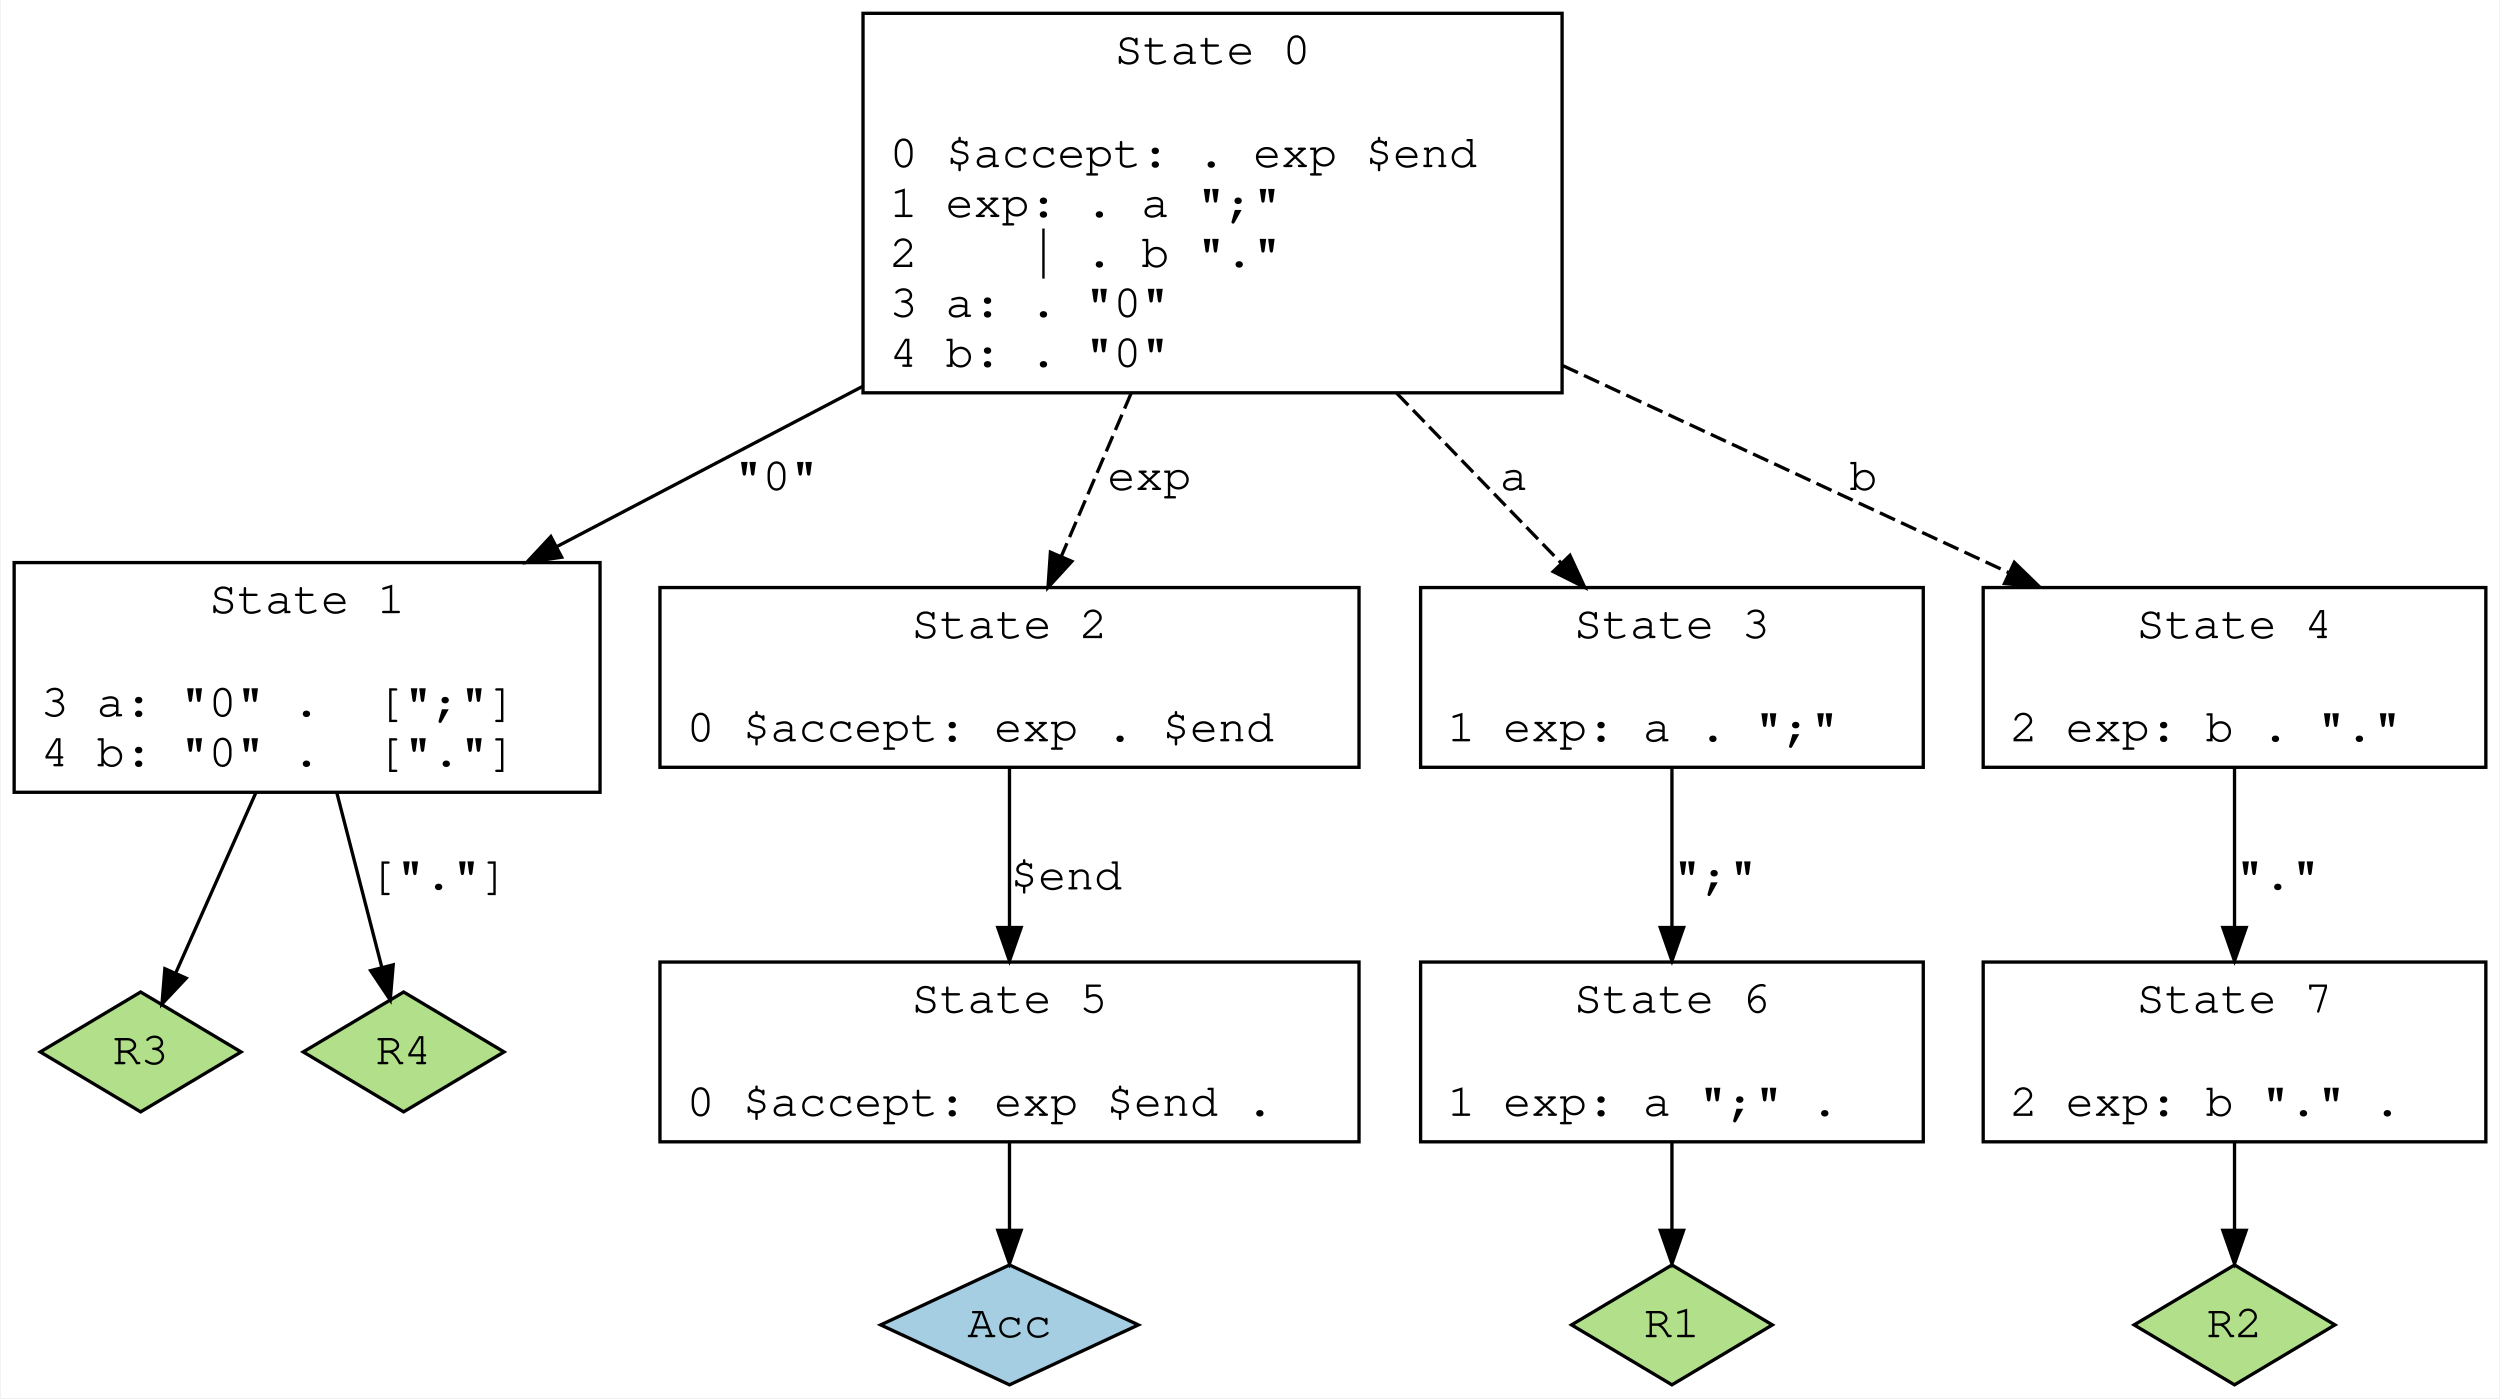
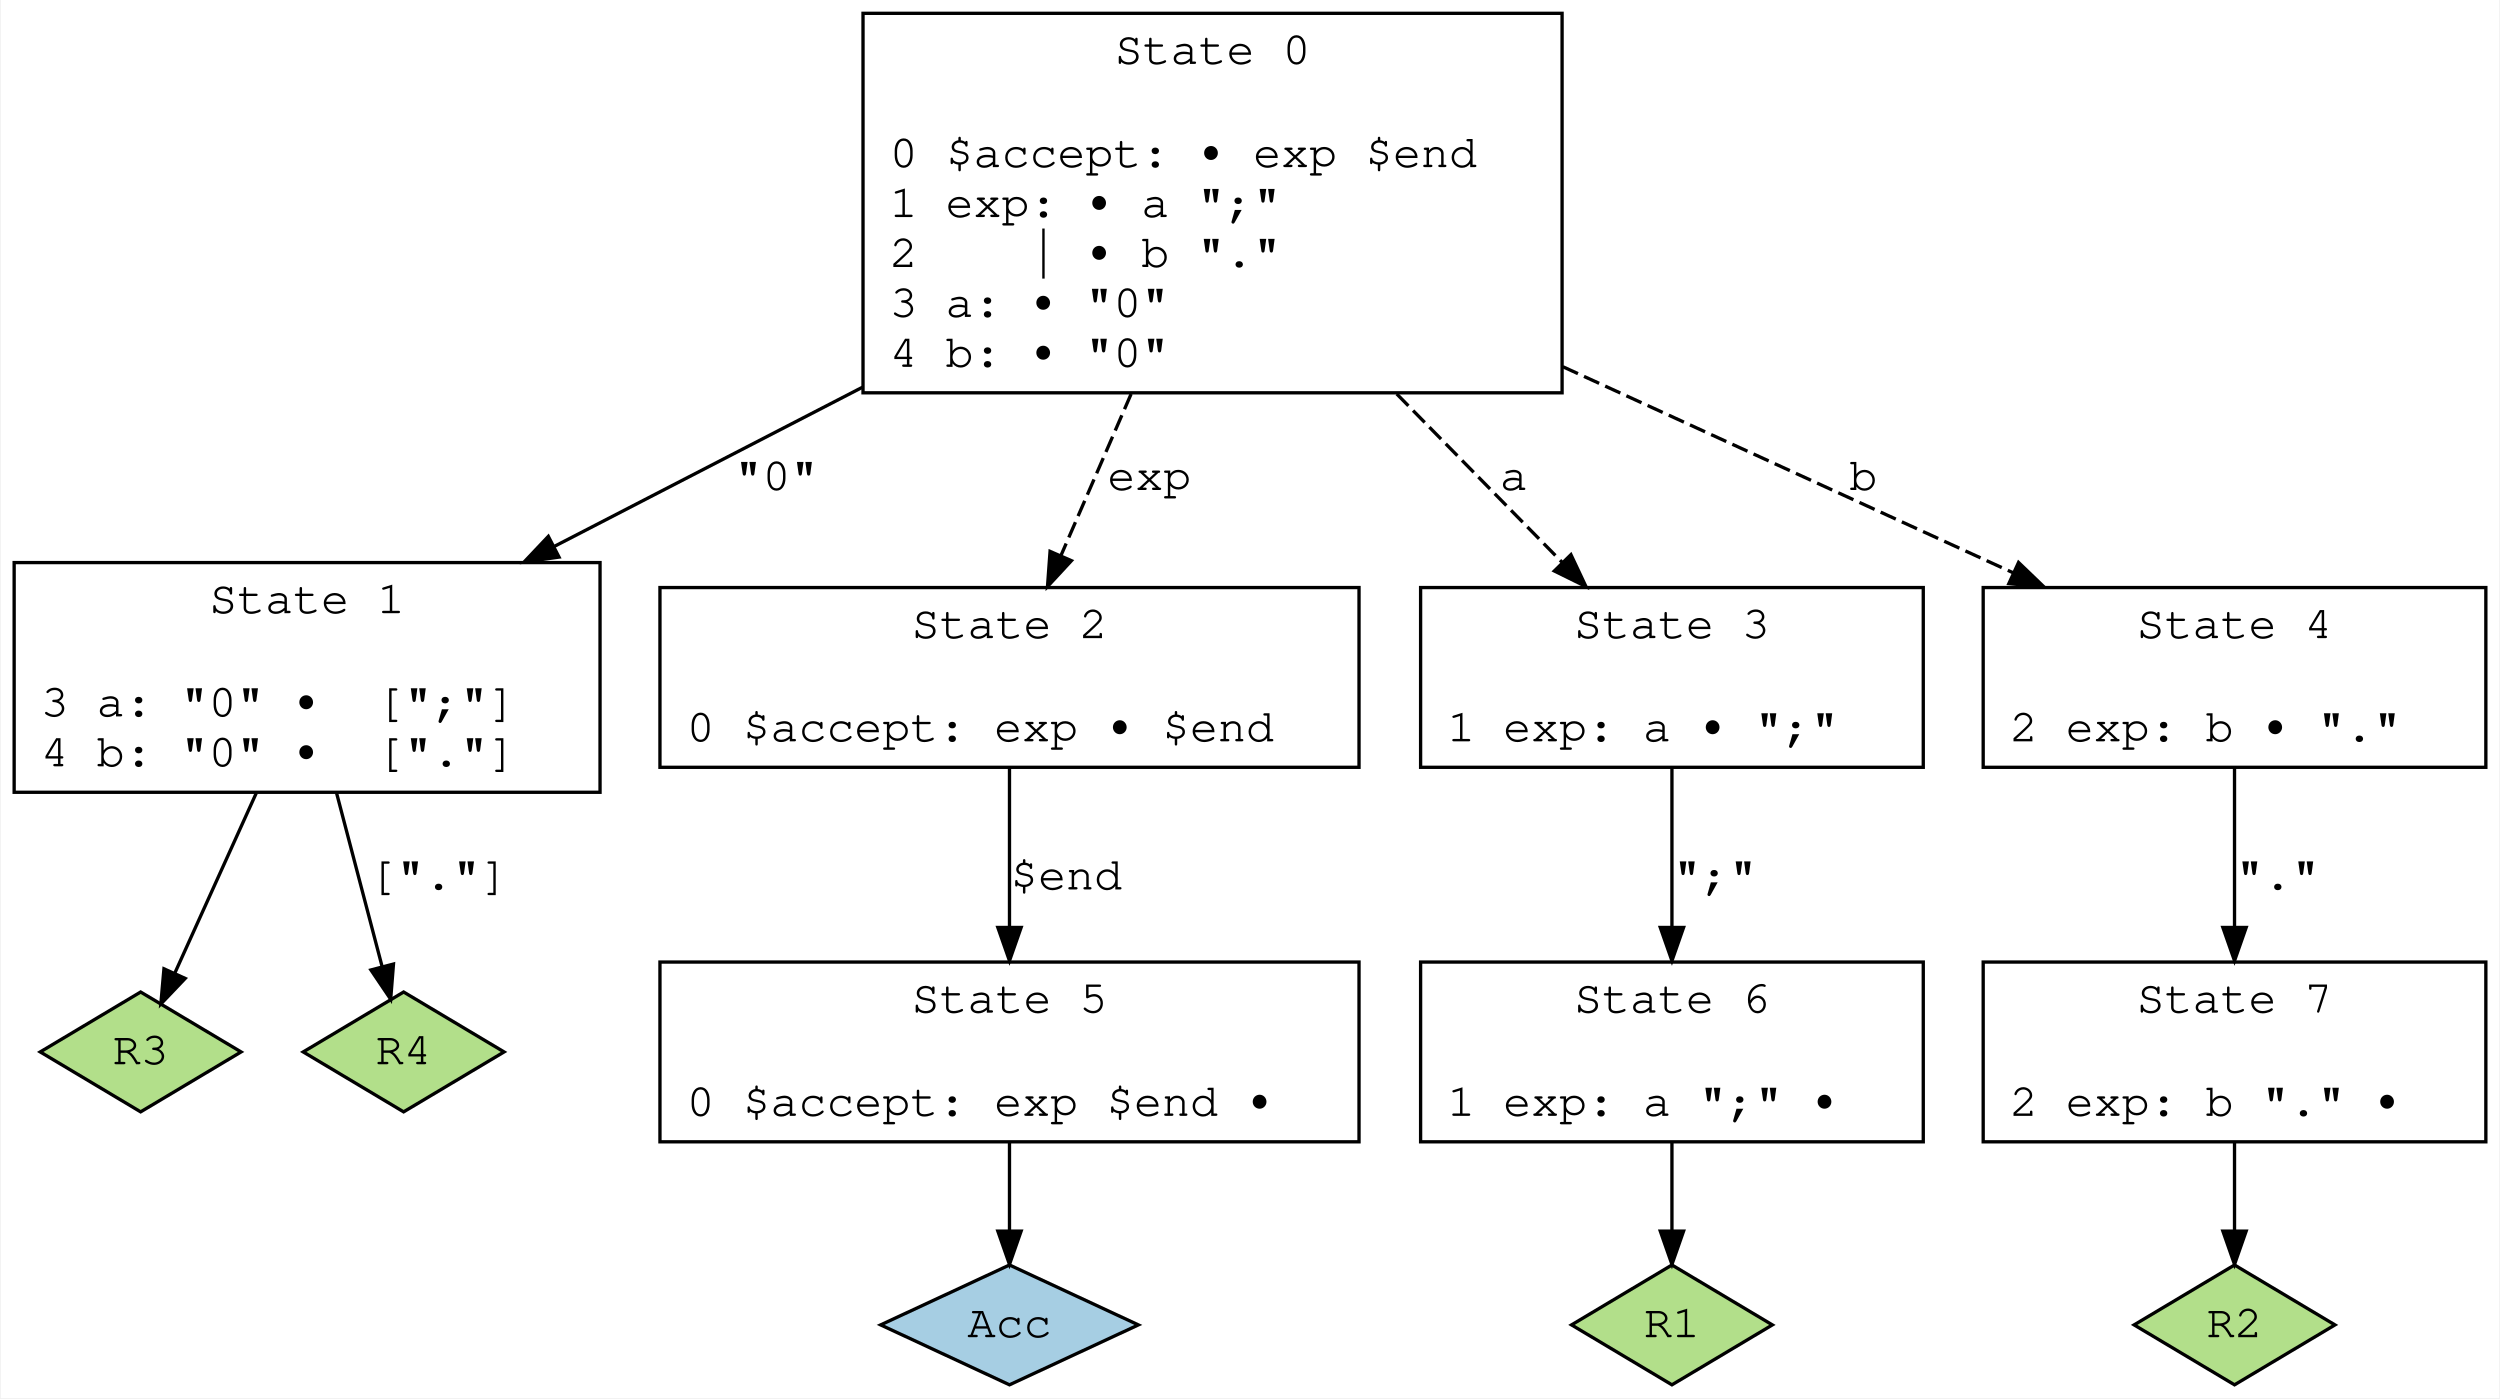
<svg xmlns="http://www.w3.org/2000/svg" width="751pt" height="420pt" viewBox="0.00 0.00 750.50 420.00">
  <g id="graph0" class="graph" transform="scale(1 1) rotate(0) translate(4 416)">
-     <polygon fill="#ffffff" stroke="transparent" points="-4,4 -4,-416 746.5,-416 746.5,4 -4,4" />
+     <polygon fill="white" stroke="transparent" points="-4,4 -4,-416 746.5,-416 746.5,4 -4,4" />
    <g id="node1" class="node">
-       <polygon fill="none" stroke="#000000" points="465,-412 255,-412 255,-298 465,-298 465,-412" />
-       <text text-anchor="middle" x="360" y="-396.8" font-family="Courier,monospace" font-size="14.00" fill="#000000">State 0</text>
-       <text text-anchor="start" x="263" y="-365.8" font-family="Courier,monospace" font-size="14.00" fill="#000000">  0 $accept: . exp $end</text>
-       <text text-anchor="start" x="263" y="-350.8" font-family="Courier,monospace" font-size="14.00" fill="#000000">  1 exp: . a ";"</text>
-       <text text-anchor="start" x="263" y="-335.8" font-family="Courier,monospace" font-size="14.00" fill="#000000">  2    | . b "."</text>
-       <text text-anchor="start" x="263" y="-320.8" font-family="Courier,monospace" font-size="14.00" fill="#000000">  3 a: . "0"</text>
-       <text text-anchor="start" x="263" y="-305.8" font-family="Courier,monospace" font-size="14.00" fill="#000000">  4 b: . "0"</text>
+       <polygon fill="none" stroke="black" points="465,-412 255,-412 255,-298 465,-298 465,-412" />
+       <text text-anchor="middle" x="360" y="-396.8" font-family="Courier,monospace" font-size="14.00">State 0</text>
+       <text text-anchor="start" x="263" y="-365.8" font-family="Courier,monospace" font-size="14.00">  0 $accept: • exp $end</text>
+       <text text-anchor="start" x="263" y="-350.8" font-family="Courier,monospace" font-size="14.00">  1 exp: • a ";"</text>
+       <text text-anchor="start" x="263" y="-335.8" font-family="Courier,monospace" font-size="14.00">  2    | • b "."</text>
+       <text text-anchor="start" x="263" y="-320.8" font-family="Courier,monospace" font-size="14.00">  3 a: • "0"</text>
+       <text text-anchor="start" x="263" y="-305.8" font-family="Courier,monospace" font-size="14.00">  4 b: • "0"</text>
    </g>
    <g id="node2" class="node">
-       <polygon fill="none" stroke="#000000" points="176,-247 0,-247 0,-178 176,-178 176,-247" />
-       <text text-anchor="middle" x="88" y="-231.8" font-family="Courier,monospace" font-size="14.00" fill="#000000">State 1</text>
-       <text text-anchor="start" x="8" y="-200.8" font-family="Courier,monospace" font-size="14.00" fill="#000000">  3 a: "0" .  [";"]</text>
-       <text text-anchor="start" x="8" y="-185.8" font-family="Courier,monospace" font-size="14.00" fill="#000000">  4 b: "0" .  ["."]</text>
+       <polygon fill="none" stroke="black" points="176,-247 0,-247 0,-178 176,-178 176,-247" />
+       <text text-anchor="middle" x="88" y="-231.8" font-family="Courier,monospace" font-size="14.00">State 1</text>
+       <text text-anchor="start" x="8" y="-200.8" font-family="Courier,monospace" font-size="14.00">  3 a: "0" •  [";"]</text>
+       <text text-anchor="start" x="8" y="-185.8" font-family="Courier,monospace" font-size="14.00">  4 b: "0" •  ["."]</text>
    </g>
    <g id="edge1" class="edge">
-       <path fill="none" stroke="#000000" d="M254.838,-299.906C224.217,-283.863 191.394,-266.668 163.032,-251.809" />
-       <polygon fill="#000000" stroke="#000000" points="164.471,-248.612 153.989,-247.071 161.222,-254.812 164.471,-248.612" />
-       <text text-anchor="middle" x="229" y="-268.8" font-family="Courier,monospace" font-size="14.00" fill="#000000">"0"</text>
+       <path fill="none" stroke="black" d="M254.84,-299.68C223.95,-283.72 190.82,-266.61 162.28,-251.87" />
+       <polygon fill="black" stroke="black" points="163.68,-248.65 153.19,-247.17 160.47,-254.87 163.68,-248.65" />
+       <text text-anchor="middle" x="229" y="-268.8" font-family="Courier,monospace" font-size="14.00">"0"</text>
    </g>
    <g id="node3" class="node">
-       <polygon fill="none" stroke="#000000" points="404,-239.5 194,-239.5 194,-185.5 404,-185.5 404,-239.5" />
-       <text text-anchor="middle" x="299" y="-224.3" font-family="Courier,monospace" font-size="14.00" fill="#000000">State 2</text>
-       <text text-anchor="start" x="202" y="-193.3" font-family="Courier,monospace" font-size="14.00" fill="#000000">  0 $accept: exp . $end</text>
+       <polygon fill="none" stroke="black" points="404,-239.5 194,-239.5 194,-185.5 404,-185.5 404,-239.5" />
+       <text text-anchor="middle" x="299" y="-224.3" font-family="Courier,monospace" font-size="14.00">State 2</text>
+       <text text-anchor="start" x="202" y="-193.3" font-family="Courier,monospace" font-size="14.00">  0 $accept: exp • $end</text>
    </g>
    <g id="edge2" class="edge">
-       <path fill="none" stroke="#000000" stroke-dasharray="5,2" d="M335.54,-297.861C328.471,-281.346 320.951,-263.778 314.582,-248.9" />
-       <polygon fill="#000000" stroke="#000000" points="317.732,-247.365 310.579,-239.549 311.297,-250.12 317.732,-247.365" />
-       <text text-anchor="middle" x="341" y="-268.8" font-family="Courier,monospace" font-size="14.00" fill="#000000">exp</text>
+       <path fill="none" stroke="black" stroke-dasharray="5,2" d="M335.54,-297.66C328.42,-281.25 320.83,-263.79 314.43,-249.05" />
+       <polygon fill="black" stroke="black" points="317.61,-247.57 310.42,-239.8 311.19,-250.36 317.61,-247.57" />
+       <text text-anchor="middle" x="341" y="-268.8" font-family="Courier,monospace" font-size="14.00">exp</text>
    </g>
    <g id="node4" class="node">
-       <polygon fill="none" stroke="#000000" points="573.5,-239.5 422.5,-239.5 422.5,-185.5 573.5,-185.5 573.5,-239.5" />
-       <text text-anchor="middle" x="498" y="-224.3" font-family="Courier,monospace" font-size="14.00" fill="#000000">State 3</text>
-       <text text-anchor="start" x="430.5" y="-193.3" font-family="Courier,monospace" font-size="14.00" fill="#000000">  1 exp: a . ";"</text>
+       <polygon fill="none" stroke="black" points="573.5,-239.5 422.5,-239.5 422.5,-185.5 573.5,-185.5 573.5,-239.5" />
+       <text text-anchor="middle" x="498" y="-224.3" font-family="Courier,monospace" font-size="14.00">State 3</text>
+       <text text-anchor="start" x="430.5" y="-193.3" font-family="Courier,monospace" font-size="14.00">  1 exp: a • ";"</text>
    </g>
    <g id="edge3" class="edge">
-       <path fill="none" stroke="#000000" stroke-dasharray="5,2" d="M415.335,-297.861C432.089,-280.56 449.964,-262.103 464.79,-246.793" />
-       <polygon fill="#000000" stroke="#000000" points="467.362,-249.168 471.805,-239.549 462.334,-244.298 467.362,-249.168" />
-       <text text-anchor="middle" x="450.5" y="-268.8" font-family="Courier,monospace" font-size="14.00" fill="#000000">a</text>
+       <path fill="none" stroke="black" stroke-dasharray="5,2" d="M415.33,-297.66C432.22,-280.47 450.24,-262.13 465.13,-246.96" />
+       <polygon fill="black" stroke="black" points="467.66,-249.38 472.17,-239.8 462.67,-244.48 467.66,-249.38" />
+       <text text-anchor="middle" x="450.5" y="-268.8" font-family="Courier,monospace" font-size="14.00">a</text>
    </g>
    <g id="node5" class="node">
-       <polygon fill="none" stroke="#000000" points="742.5,-239.5 591.5,-239.5 591.5,-185.5 742.5,-185.5 742.5,-239.5" />
-       <text text-anchor="middle" x="667" y="-224.3" font-family="Courier,monospace" font-size="14.00" fill="#000000">State 4</text>
-       <text text-anchor="start" x="599.5" y="-193.3" font-family="Courier,monospace" font-size="14.00" fill="#000000">  2 exp: b . "."</text>
+       <polygon fill="none" stroke="black" points="742.5,-239.5 591.5,-239.5 591.5,-185.5 742.5,-185.5 742.5,-239.5" />
+       <text text-anchor="middle" x="667" y="-224.3" font-family="Courier,monospace" font-size="14.00">State 4</text>
+       <text text-anchor="start" x="599.5" y="-193.3" font-family="Courier,monospace" font-size="14.00">  2 exp: b • "."</text>
    </g>
    <g id="edge4" class="edge">
-       <path fill="none" stroke="#000000" stroke-dasharray="5,2" d="M465.223,-306.159C509.574,-285.572 559.911,-262.207 599.214,-243.964" />
-       <polygon fill="#000000" stroke="#000000" points="600.848,-247.064 608.445,-239.679 597.901,-240.715 600.848,-247.064" />
-       <text text-anchor="middle" x="555.5" y="-268.8" font-family="Courier,monospace" font-size="14.00" fill="#000000">b</text>
+       <path fill="none" stroke="black" stroke-dasharray="5,2" d="M465.22,-305.84C510.06,-285.33 561.01,-262.01 600.49,-243.94" />
+       <polygon fill="black" stroke="black" points="602.12,-247.04 609.76,-239.7 599.21,-240.68 602.12,-247.04" />
+       <text text-anchor="middle" x="555.5" y="-268.8" font-family="Courier,monospace" font-size="14.00">b</text>
    </g>
    <g id="node6" class="node">
-       <polygon fill="#b2df8a" stroke="#000000" points="38,-118 7.835,-100 38,-82 68.165,-100 38,-118" />
-       <text text-anchor="middle" x="38" y="-96.3" font-family="Courier,monospace" font-size="14.00" fill="#000000">R3</text>
+       <polygon fill="#b2df8a" stroke="black" points="38,-118 7.83,-100 38,-82 68.17,-100 38,-118" />
+       <text text-anchor="middle" x="38" y="-96.3" font-family="Courier,monospace" font-size="14.00">R3</text>
    </g>
    <g id="edge5" class="edge">
-       <path fill="none" stroke="#000000" d="M72.59,-177.828C64.823,-160.351 55.6,-139.599 48.631,-123.92" />
-       <polygon fill="#000000" stroke="#000000" points="51.675,-122.152 44.416,-114.435 45.279,-124.995 51.675,-122.152" />
+       <path fill="none" stroke="black" d="M72.73,-177.75C64.81,-160.25 55.35,-139.35 48.31,-123.78" />
+       <polygon fill="black" stroke="black" points="51.38,-122.08 44.07,-114.41 45,-124.97 51.38,-122.08" />
    </g>
    <g id="node7" class="node">
-       <polygon fill="#b2df8a" stroke="#000000" points="117,-118 86.835,-100 117,-82 147.165,-100 117,-118" />
-       <text text-anchor="middle" x="117" y="-96.3" font-family="Courier,monospace" font-size="14.00" fill="#000000">R4</text>
+       <polygon fill="#b2df8a" stroke="black" points="117,-118 86.83,-100 117,-82 147.17,-100 117,-118" />
+       <text text-anchor="middle" x="117" y="-96.3" font-family="Courier,monospace" font-size="14.00">R4</text>
    </g>
    <g id="edge6" class="edge">
-       <path fill="none" stroke="#000000" d="M96.938,-177.828C101.292,-160.938 106.434,-140.987 110.423,-125.514" />
-       <polygon fill="#000000" stroke="#000000" points="113.869,-126.167 112.976,-115.61 107.091,-124.42 113.869,-126.167" />
-       <text text-anchor="middle" x="127.5" y="-148.8" font-family="Courier,monospace" font-size="14.00" fill="#000000">["."]</text>
+       <path fill="none" stroke="black" d="M96.86,-177.75C101.27,-160.93 106.51,-140.98 110.54,-125.63" />
+       <polygon fill="black" stroke="black" points="113.95,-126.4 113.11,-115.83 107.18,-124.62 113.95,-126.4" />
+       <text text-anchor="middle" x="127.5" y="-148.8" font-family="Courier,monospace" font-size="14.00">["."]</text>
    </g>
    <g id="node8" class="node">
-       <polygon fill="none" stroke="#000000" points="404,-127 194,-127 194,-73 404,-73 404,-127" />
-       <text text-anchor="middle" x="299" y="-111.8" font-family="Courier,monospace" font-size="14.00" fill="#000000">State 5</text>
-       <text text-anchor="start" x="202" y="-80.8" font-family="Courier,monospace" font-size="14.00" fill="#000000">  0 $accept: exp $end .</text>
+       <polygon fill="none" stroke="black" points="404,-127 194,-127 194,-73 404,-73 404,-127" />
+       <text text-anchor="middle" x="299" y="-111.8" font-family="Courier,monospace" font-size="14.00">State 5</text>
+       <text text-anchor="start" x="202" y="-80.8" font-family="Courier,monospace" font-size="14.00">  0 $accept: exp $end •</text>
    </g>
    <g id="edge7" class="edge">
-       <path fill="none" stroke="#000000" d="M299,-185.267C299,-171.001 299,-153.307 299,-137.74" />
-       <polygon fill="#000000" stroke="#000000" points="302.5,-137.372 299,-127.372 295.5,-137.372 302.5,-137.372" />
-       <text text-anchor="middle" x="316" y="-148.8" font-family="Courier,monospace" font-size="14.00" fill="#000000">$end</text>
+       <path fill="none" stroke="black" d="M299,-185.31C299,-171.1 299,-153.31 299,-137.74" />
+       <polygon fill="black" stroke="black" points="302.5,-137.38 299,-127.38 295.5,-137.38 302.5,-137.38" />
+       <text text-anchor="middle" x="316" y="-148.8" font-family="Courier,monospace" font-size="14.00">$end</text>
    </g>
    <g id="node9" class="node">
-       <polygon fill="none" stroke="#000000" points="573.5,-127 422.5,-127 422.5,-73 573.5,-73 573.5,-127" />
-       <text text-anchor="middle" x="498" y="-111.8" font-family="Courier,monospace" font-size="14.00" fill="#000000">State 6</text>
-       <text text-anchor="start" x="430.5" y="-80.8" font-family="Courier,monospace" font-size="14.00" fill="#000000">  1 exp: a ";" .</text>
+       <polygon fill="none" stroke="black" points="573.5,-127 422.5,-127 422.5,-73 573.5,-73 573.5,-127" />
+       <text text-anchor="middle" x="498" y="-111.8" font-family="Courier,monospace" font-size="14.00">State 6</text>
+       <text text-anchor="start" x="430.5" y="-80.8" font-family="Courier,monospace" font-size="14.00">  1 exp: a ";" •</text>
    </g>
    <g id="edge8" class="edge">
-       <path fill="none" stroke="#000000" d="M498,-185.267C498,-171.001 498,-153.307 498,-137.74" />
-       <polygon fill="#000000" stroke="#000000" points="501.5,-137.372 498,-127.372 494.5,-137.372 501.5,-137.372" />
-       <text text-anchor="middle" x="511" y="-148.8" font-family="Courier,monospace" font-size="14.00" fill="#000000">";"</text>
+       <path fill="none" stroke="black" d="M498,-185.31C498,-171.1 498,-153.31 498,-137.74" />
+       <polygon fill="black" stroke="black" points="501.5,-137.38 498,-127.38 494.5,-137.38 501.5,-137.38" />
+       <text text-anchor="middle" x="511" y="-148.8" font-family="Courier,monospace" font-size="14.00">";"</text>
    </g>
    <g id="node10" class="node">
-       <polygon fill="none" stroke="#000000" points="742.5,-127 591.5,-127 591.5,-73 742.5,-73 742.5,-127" />
-       <text text-anchor="middle" x="667" y="-111.8" font-family="Courier,monospace" font-size="14.00" fill="#000000">State 7</text>
-       <text text-anchor="start" x="599.5" y="-80.8" font-family="Courier,monospace" font-size="14.00" fill="#000000">  2 exp: b "." .</text>
+       <polygon fill="none" stroke="black" points="742.5,-127 591.5,-127 591.5,-73 742.5,-73 742.5,-127" />
+       <text text-anchor="middle" x="667" y="-111.8" font-family="Courier,monospace" font-size="14.00">State 7</text>
+       <text text-anchor="start" x="599.5" y="-80.8" font-family="Courier,monospace" font-size="14.00">  2 exp: b "." •</text>
    </g>
    <g id="edge9" class="edge">
-       <path fill="none" stroke="#000000" d="M667,-185.267C667,-171.001 667,-153.307 667,-137.74" />
-       <polygon fill="#000000" stroke="#000000" points="670.5,-137.372 667,-127.372 663.5,-137.372 670.5,-137.372" />
-       <text text-anchor="middle" x="680" y="-148.8" font-family="Courier,monospace" font-size="14.00" fill="#000000">"."</text>
+       <path fill="none" stroke="black" d="M667,-185.31C667,-171.1 667,-153.31 667,-137.74" />
+       <polygon fill="black" stroke="black" points="670.5,-137.38 667,-127.38 663.5,-137.38 670.5,-137.38" />
+       <text text-anchor="middle" x="680" y="-148.8" font-family="Courier,monospace" font-size="14.00">"."</text>
    </g>
    <g id="node11" class="node">
-       <polygon fill="#a6cee3" stroke="#000000" points="299,-36 260.291,-18 299,0 337.709,-18 299,-36" />
-       <text text-anchor="middle" x="299" y="-14.3" font-family="Courier,monospace" font-size="14.00" fill="#000000">Acc</text>
+       <polygon fill="#a6cee3" stroke="black" points="299,-36 260.29,-18 299,0 337.71,-18 299,-36" />
+       <text text-anchor="middle" x="299" y="-14.3" font-family="Courier,monospace" font-size="14.00">Acc</text>
    </g>
    <g id="edge10" class="edge">
-       <path fill="none" stroke="#000000" d="M299,-72.695C299,-64.309 299,-55.059 299,-46.59" />
-       <polygon fill="#000000" stroke="#000000" points="302.5,-46.402 299,-36.402 295.5,-46.402 302.5,-46.402" />
+       <path fill="none" stroke="black" d="M299,-72.81C299,-64.35 299,-54.95 299,-46.4" />
+       <polygon fill="black" stroke="black" points="302.5,-46.17 299,-36.17 295.5,-46.17 302.5,-46.17" />
    </g>
    <g id="node12" class="node">
-       <polygon fill="#b2df8a" stroke="#000000" points="498,-36 467.835,-18 498,0 528.165,-18 498,-36" />
-       <text text-anchor="middle" x="498" y="-14.3" font-family="Courier,monospace" font-size="14.00" fill="#000000">R1</text>
+       <polygon fill="#b2df8a" stroke="black" points="498,-36 467.83,-18 498,0 528.17,-18 498,-36" />
+       <text text-anchor="middle" x="498" y="-14.3" font-family="Courier,monospace" font-size="14.00">R1</text>
    </g>
    <g id="edge11" class="edge">
-       <path fill="none" stroke="#000000" d="M498,-72.695C498,-64.309 498,-55.059 498,-46.59" />
-       <polygon fill="#000000" stroke="#000000" points="501.5,-46.402 498,-36.402 494.5,-46.402 501.5,-46.402" />
+       <path fill="none" stroke="black" d="M498,-72.81C498,-64.35 498,-54.95 498,-46.4" />
+       <polygon fill="black" stroke="black" points="501.5,-46.17 498,-36.17 494.5,-46.17 501.5,-46.17" />
    </g>
    <g id="node13" class="node">
-       <polygon fill="#b2df8a" stroke="#000000" points="667,-36 636.835,-18 667,0 697.165,-18 667,-36" />
-       <text text-anchor="middle" x="667" y="-14.3" font-family="Courier,monospace" font-size="14.00" fill="#000000">R2</text>
+       <polygon fill="#b2df8a" stroke="black" points="667,-36 636.83,-18 667,0 697.17,-18 667,-36" />
+       <text text-anchor="middle" x="667" y="-14.3" font-family="Courier,monospace" font-size="14.00">R2</text>
    </g>
    <g id="edge12" class="edge">
-       <path fill="none" stroke="#000000" d="M667,-72.695C667,-64.309 667,-55.059 667,-46.59" />
-       <polygon fill="#000000" stroke="#000000" points="670.5,-46.402 667,-36.402 663.5,-46.402 670.5,-46.402" />
+       <path fill="none" stroke="black" d="M667,-72.81C667,-64.35 667,-54.95 667,-46.4" />
+       <polygon fill="black" stroke="black" points="670.5,-46.17 667,-36.17 663.5,-46.17 670.5,-46.17" />
    </g>
  </g>
</svg>
